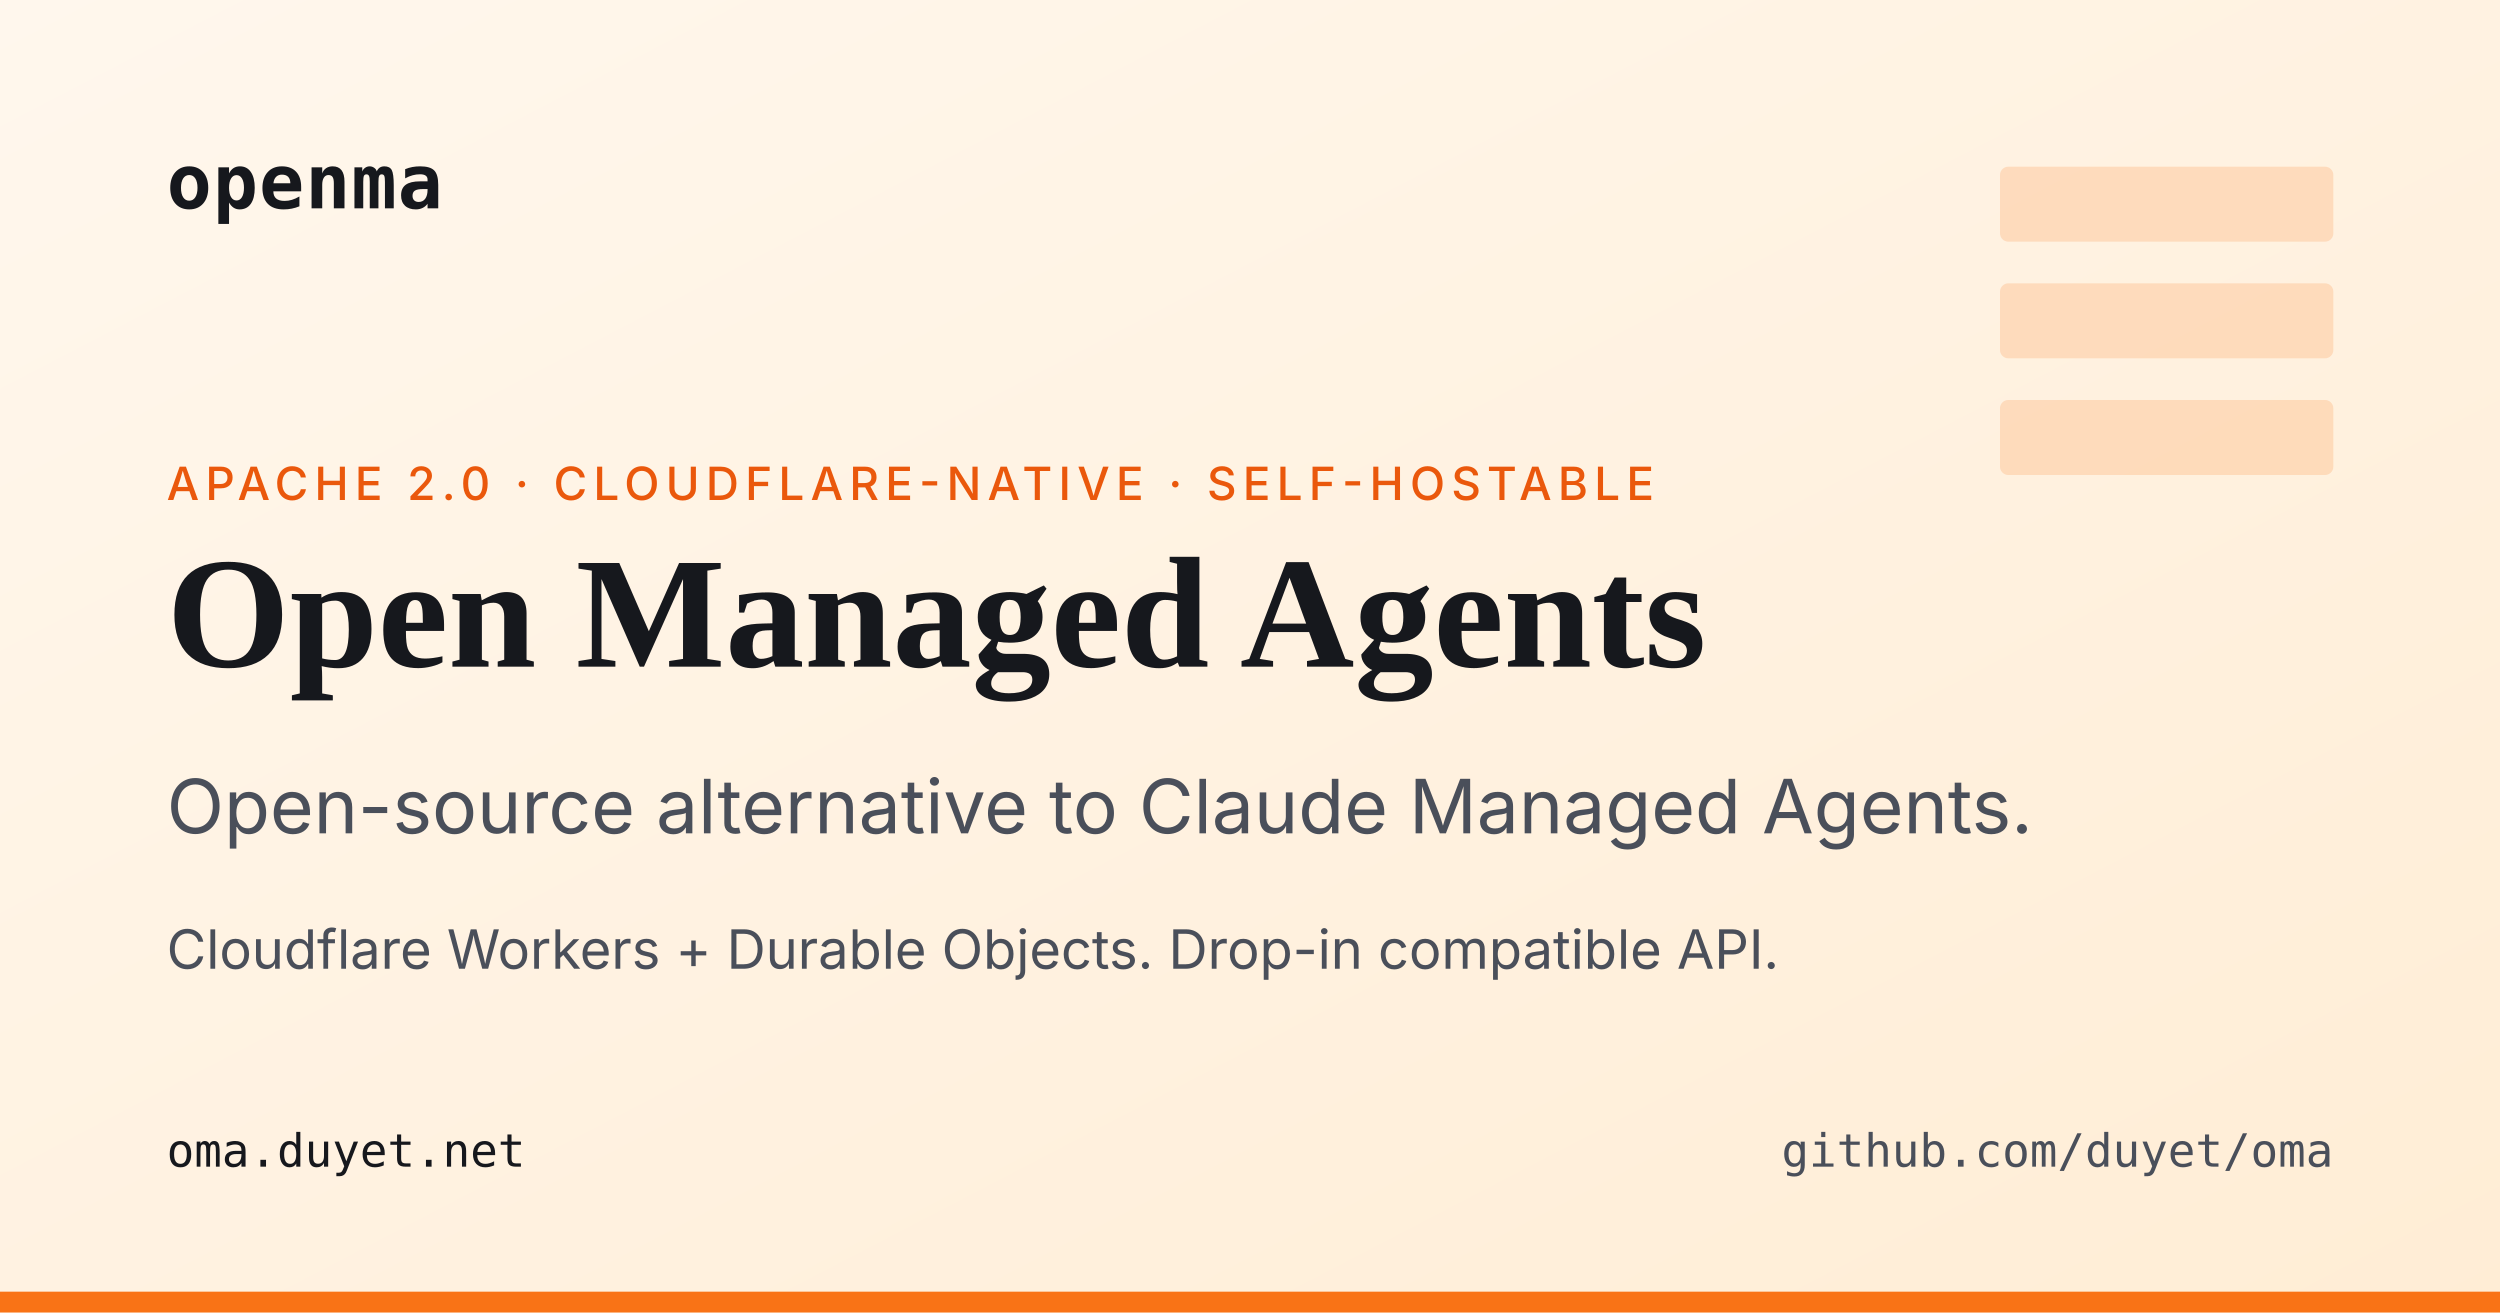
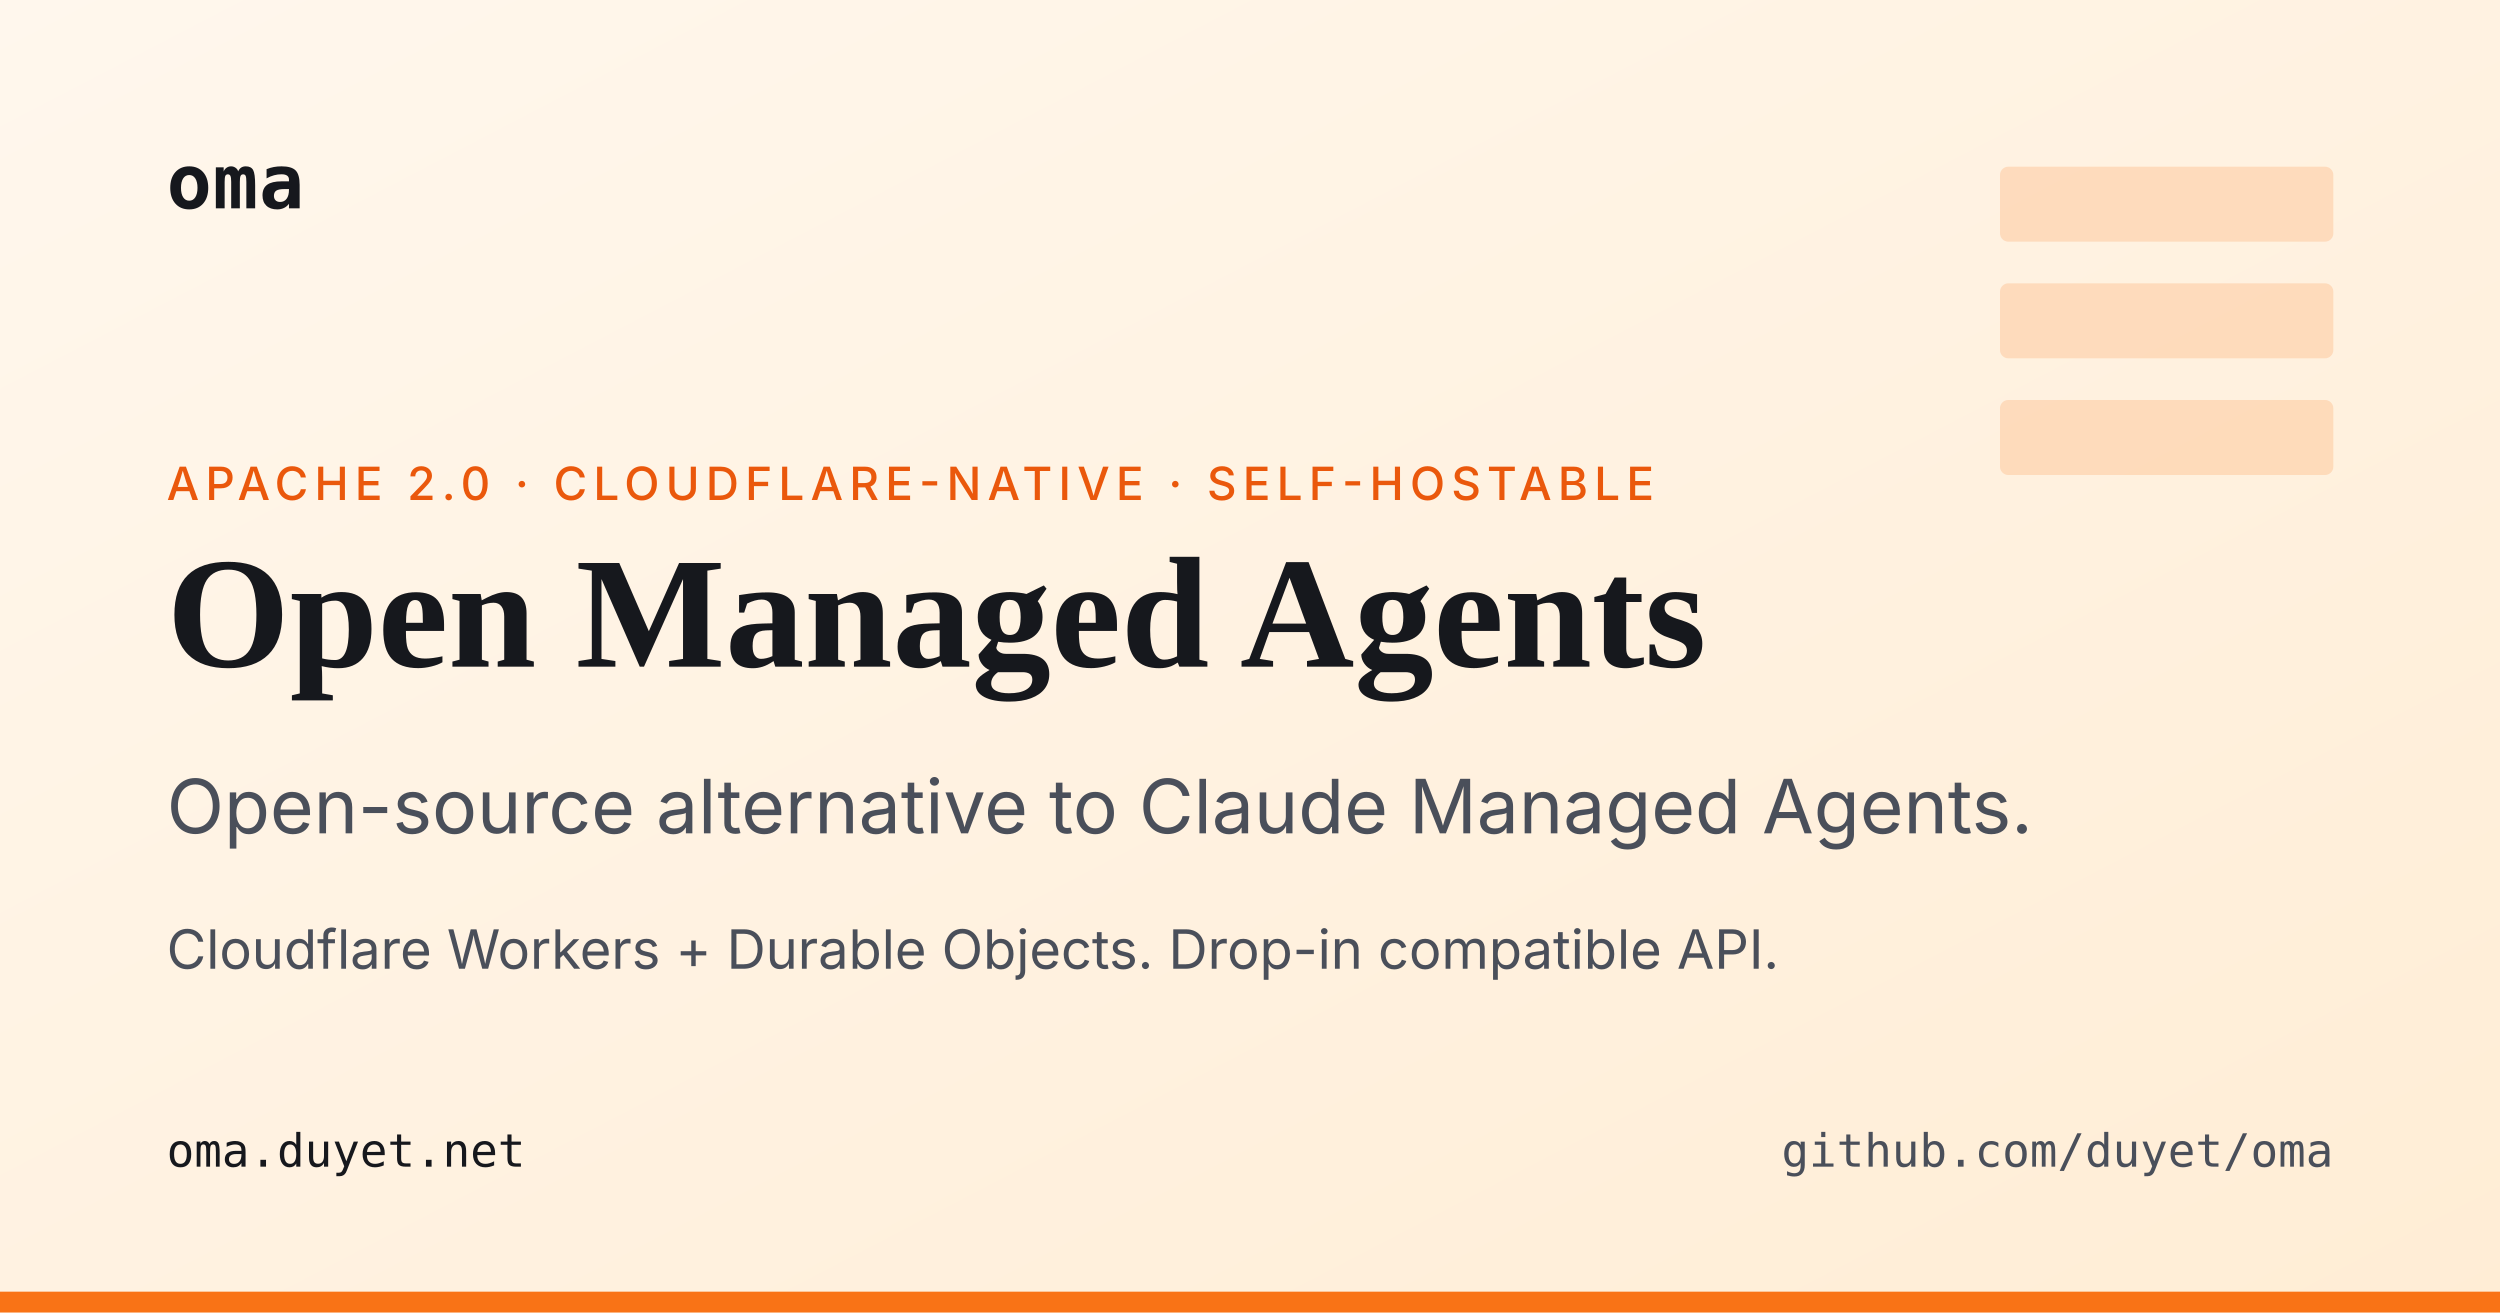
<svg xmlns="http://www.w3.org/2000/svg" width="1200" height="630" viewBox="0 0 1200 630">
  <rect width="1200" height="630" fill="#ffffff" />
  <rect width="1200" height="630" fill="url(#bg-grad)" />
  <defs>
    <linearGradient id="bg-grad" x1="0" y1="0" x2="1" y2="1">
      <stop offset="0%" stop-color="#fff7ed" />
      <stop offset="100%" stop-color="#ffedd5" />
    </linearGradient>
  </defs>
  <g opacity="0.18" transform="translate(960, 80)">
    <rect x="0" y="0" width="160" height="36" fill="#f97316" rx="4" />
    <rect x="0" y="56" width="160" height="36" fill="#f97316" rx="4" />
    <rect x="0" y="112" width="160" height="36" fill="#f97316" rx="4" />
  </g>
  <g transform="translate(80, 100)">
-     <text x="0" y="0" font-family="'JetBrains Mono','Menlo','Monaco',monospace" font-weight="700" font-size="36" fill="#16181d" letter-spacing="0.5">openma</text>
+     <text x="0" y="0" font-family="'JetBrains Mono','Menlo','Monaco',monospace" font-weight="700" font-size="36" fill="#16181d" letter-spacing="0.5">oma</text>
  </g>
  <text x="80" y="240" font-family="'DM Sans',-apple-system,'Segoe UI','Helvetica Neue',sans-serif" font-weight="500" font-size="22" letter-spacing="3" fill="#ea580c">APACHE 2.0  ·  CLOUDFLARE-NATIVE  ·  SELF-HOSTABLE</text>
  <text x="80" y="320" font-family="'Source Serif 4',Georgia,'Times New Roman',serif" font-weight="700" font-size="76" fill="#16181d">Open Managed Agents</text>
  <text x="80" y="400" font-family="'DM Sans',-apple-system,'Segoe UI','Helvetica Neue',sans-serif" font-weight="400" font-size="36" fill="#4a4f5a">Open-source alternative to Claude Managed Agents.</text>
  <text x="80" y="465" font-family="'DM Sans',-apple-system,'Segoe UI','Helvetica Neue',sans-serif" font-weight="400" font-size="26" fill="#4a4f5a">Cloudflare Workers + Durable Objects.  Drop-in compatible API.</text>
  <g transform="translate(80, 560)">
    <text x="0" y="0" font-family="'JetBrains Mono','Menlo','Monaco',monospace" font-weight="500" font-size="22" fill="#16181d">oma.duyet.net</text>
  </g>
  <g transform="translate(1120, 560)" text-anchor="end">
    <text x="0" y="0" font-family="'JetBrains Mono','Menlo','Monaco',monospace" font-weight="500" font-size="22" fill="#4a4f5a">github.com/duyet/oma</text>
  </g>
  <rect x="0" y="620" width="1200" height="10" fill="#f97316" />
</svg>
